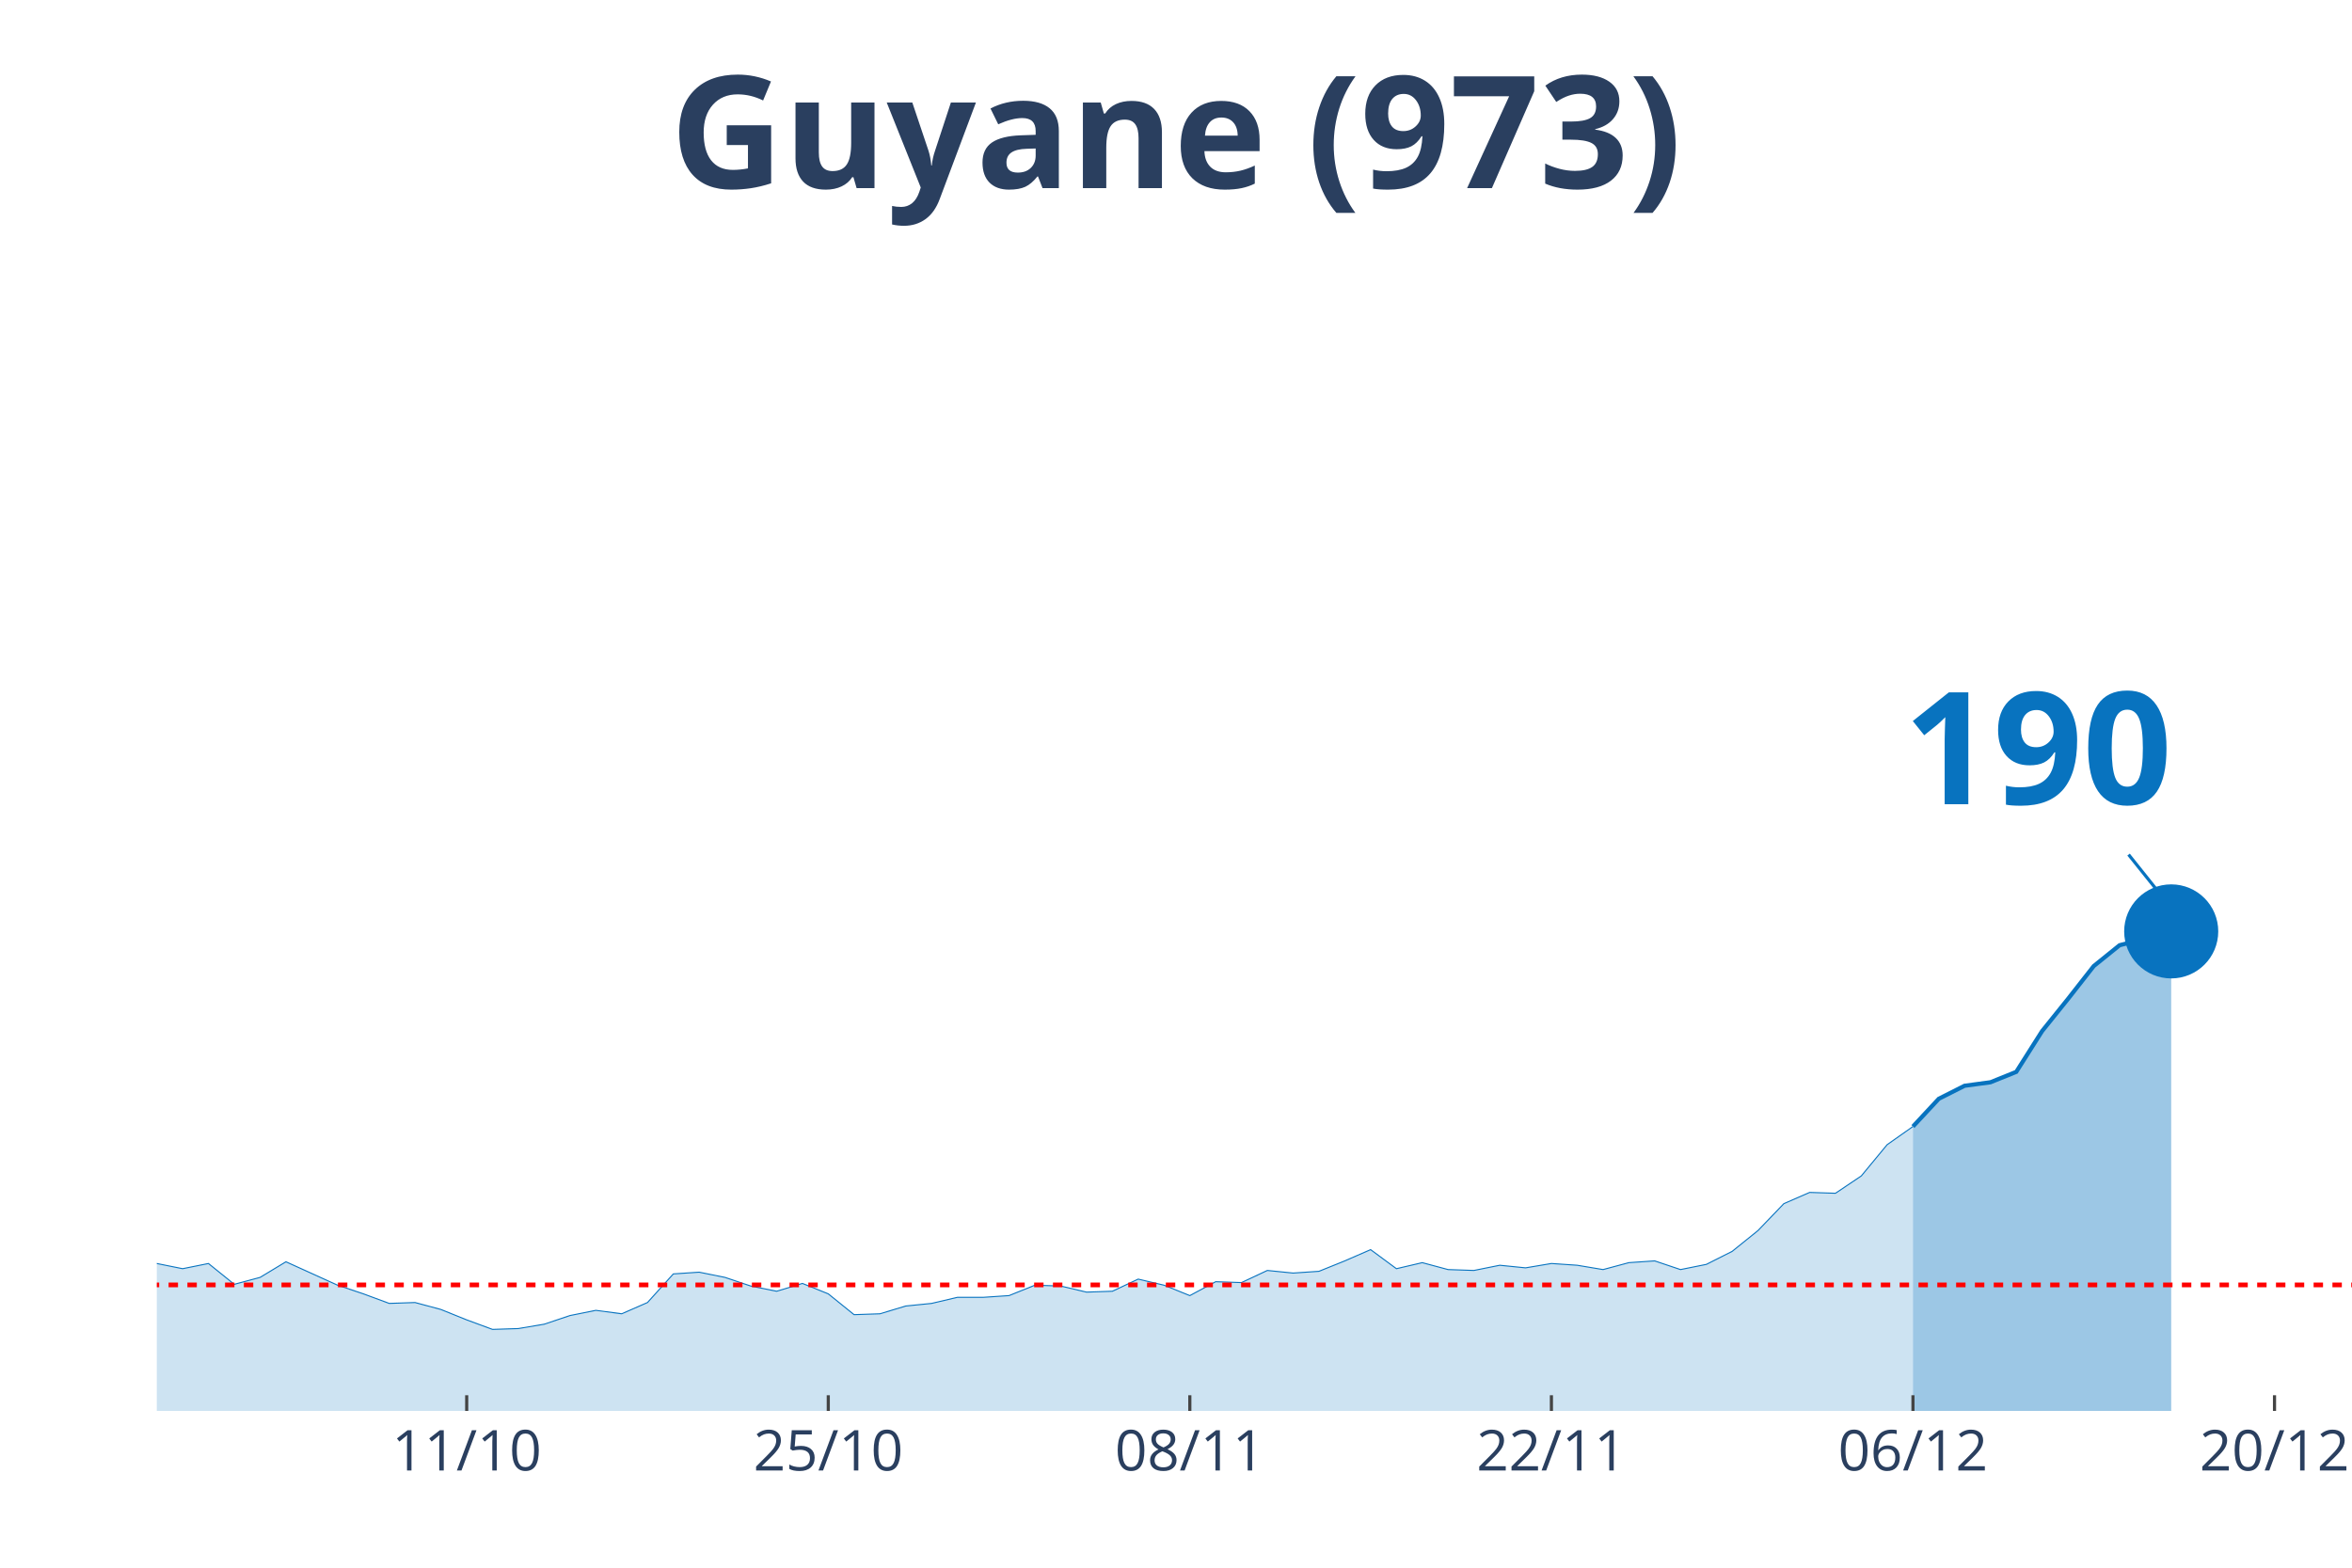
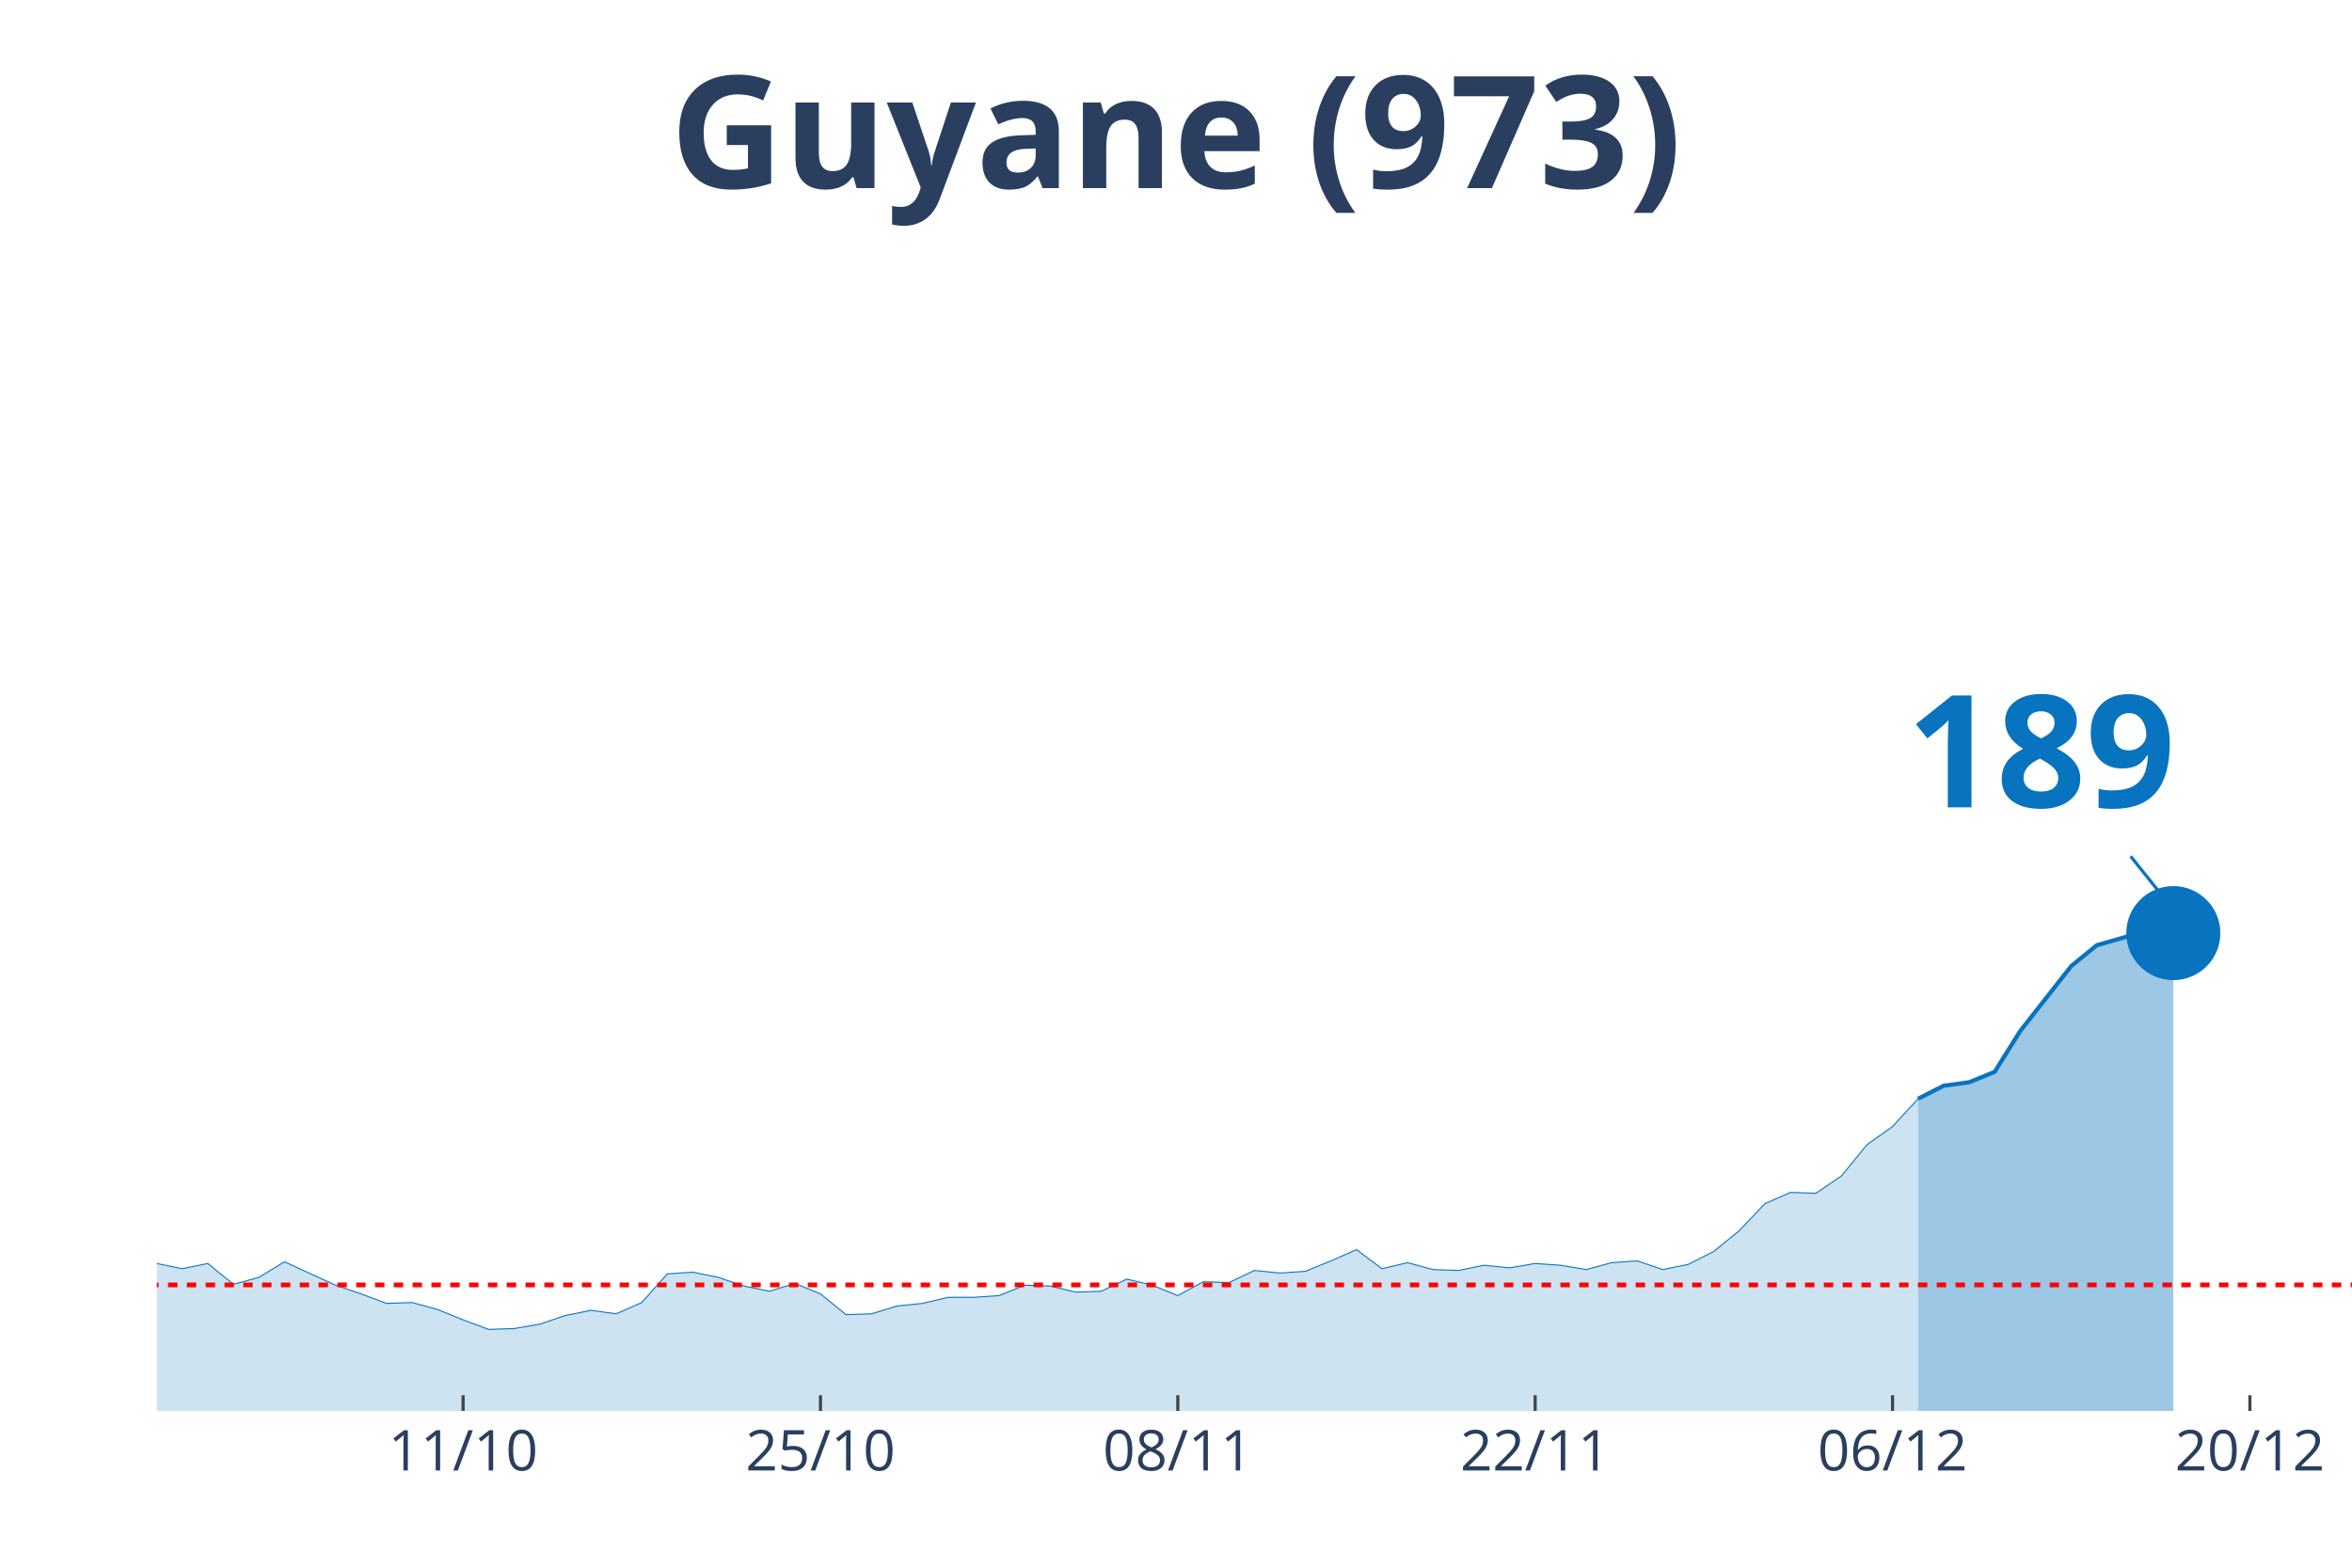
<svg xmlns="http://www.w3.org/2000/svg" class="main-svg" width="1125" height="750" style="" viewBox="0 0 750 500">
  <rect x="0" y="0" width="750" height="500" style="fill: rgb(0, 0, 0); fill-opacity: 0;" />
-   <defs id="defs-89427c">
+   <defs id="defs-f71235">
    <g class="clips">
-       <clipPath id="clip89427cxyplot" class="plotclip">
+       <clipPath id="clipf71235xyplot" class="plotclip">
        <rect width="700" height="380" />
      </clipPath>
-       <clipPath class="axesclip" id="clip89427cx">
+       <clipPath class="axesclip" id="clipf71235x">
        <rect x="50" y="0" width="700" height="500" />
      </clipPath>
-       <clipPath class="axesclip" id="clip89427cy">
+       <clipPath class="axesclip" id="clipf71235y">
        <rect x="0" y="70" width="750" height="380" />
      </clipPath>
-       <clipPath class="axesclip" id="clip89427cxy">
+       <clipPath class="axesclip" id="clipf71235xy">
        <rect x="50" y="70" width="700" height="380" />
      </clipPath>
    </g>
    <g class="gradients" />
  </defs>
  <g class="bglayer">
    <rect class="bg" x="50" y="70" width="700" height="380" style="fill: rgb(0, 0, 0); fill-opacity: 0; stroke-width: 0;" />
  </g>
  <g class="layer-below">
    <g class="imagelayer" />
    <g class="shapelayer" />
  </g>
  <g class="cartesianlayer">
    <g class="subplot xy">
      <g class="layer-subplot">
        <g class="shapelayer" />
        <g class="imagelayer" />
      </g>
      <g class="gridlayer">
        <g class="x">
-           <path class="xgrid crisp" transform="translate(148.82,0)" d="M0,70v380" style="stroke: rgb(255, 255, 255); stroke-opacity: 1; stroke-width: 1px;" />
-           <path class="xgrid crisp" transform="translate(264.12,0)" d="M0,70v380" style="stroke: rgb(255, 255, 255); stroke-opacity: 1; stroke-width: 1px;" />
-           <path class="xgrid crisp" transform="translate(379.41,0)" d="M0,70v380" style="stroke: rgb(255, 255, 255); stroke-opacity: 1; stroke-width: 1px;" />
-           <path class="xgrid crisp" transform="translate(494.71,0)" d="M0,70v380" style="stroke: rgb(255, 255, 255); stroke-opacity: 1; stroke-width: 1px;" />
-           <path class="xgrid crisp" transform="translate(610,0)" d="M0,70v380" style="stroke: rgb(255, 255, 255); stroke-opacity: 1; stroke-width: 1px;" />
-           <path class="xgrid crisp" transform="translate(725.29,0)" d="M0,70v380" style="stroke: rgb(255, 255, 255); stroke-opacity: 1; stroke-width: 1px;" />
+           <path class="xgrid crisp" transform="translate(147.67,0)" d="M0,70v380" style="stroke: rgb(255, 255, 255); stroke-opacity: 1; stroke-width: 1px;" />
+           <path class="xgrid crisp" transform="translate(261.63,0)" d="M0,70v380" style="stroke: rgb(255, 255, 255); stroke-opacity: 1; stroke-width: 1px;" />
+           <path class="xgrid crisp" transform="translate(375.58,0)" d="M0,70v380" style="stroke: rgb(255, 255, 255); stroke-opacity: 1; stroke-width: 1px;" />
+           <path class="xgrid crisp" transform="translate(489.53,0)" d="M0,70v380" style="stroke: rgb(255, 255, 255); stroke-opacity: 1; stroke-width: 1px;" />
+           <path class="xgrid crisp" transform="translate(603.49,0)" d="M0,70v380" style="stroke: rgb(255, 255, 255); stroke-opacity: 1; stroke-width: 1px;" />
+           <path class="xgrid crisp" transform="translate(717.44,0)" d="M0,70v380" style="stroke: rgb(255, 255, 255); stroke-opacity: 1; stroke-width: 1px;" />
        </g>
        <g class="y" />
      </g>
      <g class="zerolinelayer" />
      <path class="xlines-below" />
      <path class="ylines-below" />
      <g class="overlines-below" />
      <g class="xaxislayer-below" />
      <g class="yaxislayer-below" />
      <g class="overaxes-below" />
-       <g class="plot" transform="translate(50, 70)" clip-path="url('#clip89427cxyplot')">
+       <g class="plot" transform="translate(50, 70)" clip-path="url('#clipf71235xyplot')">
        <g class="scatterlayer mlayer">
-           <g class="trace scatter trace810392" style="stroke-miterlimit: 2;">
+           <g class="trace scatter tracecffe8c" style="stroke-miterlimit: 2;">
            <g class="fills">
              <g>
-                 <path class="js-fill" d="M560,380L-1120,380L-1120,379.17L-1095.29,368.66L-1087.06,360.92L-1054.12,333.81L-1045.88,336.3L-996.47,336.03L-988.24,327.45L-938.82,288.18L-930.59,266.06L-914.12,231.21L-905.88,224.29L-897.65,217.38L-889.41,190.83L-872.94,107.31L-864.71,81.03L-840,32.91L-831.76,10.51L-815.29,19.91L-807.06,43.14L-798.82,46.19L-790.59,24.89L-774.12,14.1L-765.88,30.7L-757.65,27.66L-749.41,0L-741.18,0.55L-732.94,21.57L-724.71,24.61L-716.47,45.91L-691.76,79.93L-683.53,105.09L-675.29,110.07L-667.06,127.22L-650.59,180.6L-642.35,170.36L-625.88,209.08L-617.65,195.53L-609.41,204.66L-601.18,194.7L-592.94,184.19L-584.71,199.68L-560,193.6L-551.76,201.06L-494.12,258.59L-485.88,254.99L-469.41,270.48L-461.18,275.74L-444.71,281.27L-436.47,280.16L-428.24,290.95L-420,292.05L-411.76,286.52L-403.53,293.16L-387.06,295.92L-378.82,302.29L-370.59,301.18L-362.35,305.88L-354.12,310.86L-345.88,308.37L-321.18,310.31L-312.94,317.22L-304.71,311.69L-296.47,312.24L-271.76,313.35L-263.53,304.77L-255.29,301.46L-247.06,306.99L-238.82,312.52L-230.59,312.24L-222.35,315.56L-214.12,312.24L-205.88,319.71L-197.65,322.75L-181.18,317.77L-172.94,322.2L-164.71,321.37L-156.47,326.35L-140,328.01L-131.76,333.54L-123.53,338.52L-115.29,335.75L-82.35,338.52L-74.12,336.58L-65.88,331.32L-57.65,334.09L-49.41,331.32L-41.18,330.49L-32.94,327.18L-24.71,327.73L-16.47,332.43L-8.24,334.64L0,332.98L8.24,334.64L16.47,332.98L24.71,339.62L32.94,337.41L41.18,332.43L57.65,339.9L65.88,342.66L74.12,345.71L82.35,345.43L90.59,347.64L98.82,350.96L107.06,354L115.29,353.73L123.53,352.34L131.76,349.58L140,347.92L148.24,349.02L156.47,345.43L164.71,336.3L172.94,335.75L181.18,337.41L189.41,340.17L197.65,341.83L205.88,339.34L214.12,342.66L222.35,349.3L230.59,349.02L238.82,346.54L247.06,345.71L255.29,343.77L263.53,343.77L271.76,343.22L280,339.9L288.24,340.17L296.47,342.11L304.71,341.83L312.94,337.96L321.18,339.9L329.41,343.22L337.65,338.79L345.88,339.07L354.12,335.2L362.35,336.03L370.59,335.47L378.82,332.15L387.06,328.56L395.29,334.64L403.53,332.71L411.76,334.92L420,335.2L428.24,333.54L436.47,334.37L444.71,332.98L452.94,333.54L461.18,334.92L469.41,332.71L477.65,332.15L485.88,334.92L494.12,333.26L502.35,329.11L510.59,322.47L518.82,313.9L527.06,310.31L535.29,310.58L543.53,305.05L551.76,295.09L560,289.29" style="fill: rgb(8, 115, 191); fill-opacity: 0.2; stroke-width: 0;" />
+                 <path class="js-fill" d="M561.63,380L-1106.98,380L-1106.98,379.17L-1082.56,368.66L-1074.42,360.92L-1041.86,333.81L-1033.72,336.3L-984.88,336.03L-976.74,327.45L-927.91,288.18L-919.77,266.06L-903.49,231.21L-895.35,224.29L-887.21,217.38L-879.07,190.83L-862.79,107.31L-854.65,81.03L-830.23,32.91L-822.09,10.51L-805.81,19.91L-797.67,43.14L-789.53,46.19L-781.4,24.89L-765.12,14.1L-756.98,30.7L-748.84,27.66L-740.7,0L-732.56,0.55L-724.42,21.57L-716.28,24.61L-708.14,45.91L-683.72,79.93L-675.58,105.09L-667.44,110.07L-659.3,127.22L-643.02,180.6L-634.88,170.36L-618.6,209.08L-610.47,195.53L-602.33,204.66L-594.19,194.7L-586.05,184.19L-577.91,199.68L-553.49,193.6L-545.35,201.06L-488.37,258.59L-480.23,254.99L-463.95,270.48L-455.81,275.74L-439.53,281.27L-431.4,280.16L-423.26,290.95L-415.12,292.05L-406.98,286.52L-398.84,293.16L-382.56,295.92L-374.42,302.29L-366.28,301.18L-358.14,305.88L-350,310.86L-341.86,308.37L-317.44,310.31L-309.3,317.22L-301.16,311.69L-293.02,312.24L-268.6,313.35L-260.47,304.77L-252.33,301.46L-244.19,306.99L-236.05,312.52L-227.91,312.24L-219.77,315.56L-211.63,312.24L-203.49,319.71L-195.35,322.75L-179.07,317.77L-170.93,322.2L-162.79,321.37L-154.65,326.35L-138.37,328.01L-130.23,333.54L-122.09,338.52L-113.95,335.75L-81.4,338.52L-73.26,336.58L-65.12,331.32L-56.98,334.09L-48.84,331.32L-40.7,330.49L-32.56,327.18L-24.42,327.73L-16.28,332.43L-8.14,334.64L0,332.98L8.14,334.64L16.28,332.98L24.42,339.62L32.56,337.41L40.7,332.43L56.98,339.9L65.12,342.66L73.26,345.71L81.4,345.43L89.53,347.64L97.67,350.96L105.81,354L113.95,353.73L122.09,352.34L130.23,349.58L138.37,347.92L146.51,349.02L154.65,345.43L162.79,336.3L170.93,335.75L179.07,337.41L187.21,340.17L195.35,341.83L203.49,339.34L211.63,342.66L219.77,349.3L227.91,349.02L236.05,346.54L244.19,345.71L252.33,343.77L260.47,343.77L268.6,343.22L276.74,339.9L284.88,340.17L293.02,342.11L301.16,341.83L309.3,337.96L317.44,339.9L325.58,343.22L333.72,338.79L341.86,339.07L350,335.2L358.14,336.03L366.28,335.47L374.42,332.15L382.56,328.56L390.7,334.64L398.84,332.71L406.98,334.92L415.12,335.2L423.26,333.54L431.4,334.37L439.53,332.98L447.67,333.54L455.81,334.92L463.95,332.71L472.09,332.15L480.23,334.92L488.37,333.26L496.51,329.11L504.65,322.47L512.79,313.9L520.93,310.31L529.07,310.58L537.21,305.05L545.35,295.09L553.49,289.29L561.63,280.44" style="fill: rgb(8, 115, 191); fill-opacity: 0.2; stroke-width: 0;" />
              </g>
            </g>
            <g class="errorbars" />
            <g class="lines">
-               <path class="js-line" d="M-1120,379.17L-1095.29,368.66L-1087.06,360.92L-1054.12,333.81L-1045.88,336.3L-996.47,336.03L-988.24,327.45L-938.82,288.18L-930.59,266.06L-914.12,231.21L-905.88,224.29L-897.65,217.38L-889.41,190.83L-872.94,107.31L-864.71,81.03L-840,32.91L-831.76,10.51L-815.29,19.91L-807.06,43.14L-798.82,46.19L-790.59,24.89L-774.12,14.1L-765.88,30.7L-757.65,27.66L-749.41,0L-741.18,0.55L-732.94,21.57L-724.71,24.61L-716.47,45.91L-691.76,79.93L-683.53,105.09L-675.29,110.07L-667.06,127.22L-650.59,180.6L-642.35,170.36L-625.88,209.08L-617.65,195.53L-609.41,204.66L-601.18,194.7L-592.94,184.19L-584.71,199.68L-560,193.6L-551.76,201.06L-494.12,258.59L-485.88,254.99L-469.41,270.48L-461.18,275.74L-444.71,281.27L-436.47,280.16L-428.24,290.95L-420,292.05L-411.76,286.52L-403.53,293.16L-387.06,295.92L-378.82,302.29L-370.59,301.18L-362.35,305.88L-354.12,310.86L-345.88,308.37L-321.18,310.31L-312.94,317.22L-304.71,311.69L-296.47,312.24L-271.76,313.35L-263.53,304.77L-255.29,301.46L-247.06,306.99L-238.82,312.52L-230.59,312.24L-222.35,315.56L-214.12,312.24L-205.88,319.71L-197.65,322.75L-181.18,317.77L-172.94,322.2L-164.71,321.37L-156.47,326.35L-140,328.01L-131.76,333.54L-123.53,338.52L-115.29,335.75L-82.35,338.52L-74.12,336.58L-65.88,331.32L-57.65,334.09L-49.41,331.32L-41.18,330.49L-32.94,327.18L-24.71,327.73L-16.47,332.43L-8.24,334.64L0,332.98L8.24,334.64L16.47,332.98L24.71,339.62L32.94,337.41L41.18,332.43L57.65,339.9L65.88,342.66L74.12,345.71L82.35,345.43L90.59,347.64L98.82,350.96L107.06,354L115.29,353.73L123.53,352.34L131.76,349.58L140,347.92L148.24,349.02L156.47,345.43L164.71,336.3L172.94,335.75L181.18,337.41L189.41,340.17L197.65,341.83L205.88,339.34L214.12,342.66L222.35,349.3L230.59,349.02L238.82,346.54L247.06,345.71L255.29,343.77L263.53,343.77L271.76,343.22L280,339.9L288.24,340.17L296.47,342.11L304.71,341.83L312.94,337.96L321.18,339.9L329.41,343.22L337.65,338.79L345.88,339.07L354.12,335.2L362.35,336.03L370.59,335.47L378.82,332.15L387.06,328.56L395.29,334.64L403.53,332.71L411.76,334.92L420,335.2L428.24,333.54L436.47,334.37L444.71,332.98L452.94,333.54L461.18,334.92L469.41,332.71L477.65,332.15L485.88,334.92L494.12,333.26L502.35,329.11L510.59,322.47L518.82,313.9L527.06,310.31L535.29,310.58L543.53,305.05L551.76,295.09L560,289.29" style="vector-effect: non-scaling-stroke; fill: none; stroke: rgb(8, 115, 191); stroke-opacity: 1; stroke-width: 0.5px; opacity: 1;" />
+               <path class="js-line" d="M-1106.98,379.17L-1082.56,368.66L-1074.42,360.92L-1041.86,333.81L-1033.72,336.3L-984.88,336.03L-976.74,327.45L-927.91,288.18L-919.77,266.06L-903.49,231.21L-895.35,224.29L-887.21,217.38L-879.07,190.83L-862.79,107.31L-854.65,81.03L-830.23,32.91L-822.09,10.51L-805.81,19.91L-797.67,43.14L-789.53,46.19L-781.4,24.89L-765.12,14.1L-756.98,30.7L-748.84,27.66L-740.7,0L-732.56,0.55L-724.42,21.57L-716.28,24.61L-708.14,45.91L-683.72,79.93L-675.58,105.09L-667.44,110.07L-659.3,127.22L-643.02,180.6L-634.88,170.36L-618.6,209.08L-610.47,195.53L-602.33,204.66L-594.19,194.7L-586.05,184.19L-577.91,199.68L-553.49,193.6L-545.35,201.06L-488.37,258.59L-480.23,254.99L-463.95,270.48L-455.81,275.74L-439.53,281.27L-431.4,280.16L-423.26,290.95L-415.12,292.05L-406.98,286.52L-398.84,293.16L-382.56,295.92L-374.42,302.29L-366.28,301.18L-358.14,305.88L-350,310.86L-341.86,308.37L-317.44,310.31L-309.3,317.22L-301.16,311.69L-293.02,312.24L-268.6,313.35L-260.47,304.77L-252.33,301.46L-244.19,306.99L-236.05,312.52L-227.91,312.24L-219.77,315.56L-211.63,312.24L-203.49,319.71L-195.35,322.75L-179.07,317.77L-170.93,322.2L-162.79,321.37L-154.65,326.35L-138.37,328.01L-130.23,333.54L-122.09,338.52L-113.95,335.75L-81.4,338.52L-73.26,336.58L-65.12,331.32L-56.98,334.09L-48.84,331.32L-40.7,330.49L-32.56,327.18L-24.42,327.73L-16.28,332.43L-8.14,334.64L0,332.98L8.14,334.64L16.28,332.98L24.42,339.62L32.56,337.41L40.7,332.43L56.98,339.9L65.12,342.66L73.26,345.71L81.4,345.43L89.53,347.64L97.67,350.96L105.81,354L113.95,353.73L122.09,352.34L130.23,349.58L138.37,347.92L146.51,349.02L154.65,345.43L162.79,336.3L170.93,335.75L179.07,337.41L187.21,340.17L195.35,341.83L203.49,339.34L211.63,342.66L219.77,349.3L227.91,349.02L236.05,346.54L244.19,345.71L252.33,343.77L260.47,343.77L268.6,343.22L276.74,339.9L284.88,340.17L293.02,342.11L301.16,341.83L309.3,337.96L317.44,339.9L325.58,343.22L333.72,338.79L341.86,339.07L350,335.2L358.14,336.03L366.28,335.47L374.42,332.15L382.56,328.56L390.7,334.64L398.84,332.71L406.98,334.92L415.12,335.2L423.26,333.54L431.4,334.37L439.53,332.98L447.67,333.54L455.81,334.92L463.95,332.71L472.09,332.15L480.23,334.92L488.37,333.26L496.51,329.11L504.65,322.47L512.79,313.9L520.93,310.31L529.07,310.58L537.21,305.05L545.35,295.09L553.49,289.29L561.63,280.44" style="vector-effect: non-scaling-stroke; fill: none; stroke: rgb(8, 115, 191); stroke-opacity: 1; stroke-width: 0.5px; opacity: 1;" />
            </g>
            <g class="points" />
            <g class="text" />
          </g>
-           <g class="trace scatter tracee1f555" style="stroke-miterlimit: 2;">
+           <g class="trace scatter tracee905d2" style="stroke-miterlimit: 2;">
            <g class="fills">
              <g>
-                 <path class="js-fill" d="M642.35,380L560,380L560,289.29L568.24,280.44L576.47,276.29L584.71,275.18L592.94,271.86L601.18,258.86L609.41,248.63L617.65,238.12L625.88,231.48L642.35,227.06" style="fill: rgb(8, 115, 191); fill-opacity: 0.4; stroke-width: 0;" />
+                 <path class="js-fill" d="M643.02,380L561.63,380L561.63,280.44L569.77,276.29L577.91,275.18L586.05,271.86L594.19,258.86L610.47,238.12L618.6,231.48L634.88,226.78L643.02,227.61" style="fill: rgb(8, 115, 191); fill-opacity: 0.4; stroke-width: 0;" />
              </g>
            </g>
            <g class="errorbars" />
            <g class="lines">
-               <path class="js-line" d="M560,289.29L568.24,280.44L576.47,276.29L584.71,275.18L592.94,271.86L601.18,258.86L609.41,248.63L617.65,238.12L625.88,231.48L642.35,227.06" style="vector-effect: non-scaling-stroke; fill: none; stroke: rgb(8, 115, 191); stroke-opacity: 1; stroke-width: 2px; opacity: 1;" />
+               <path class="js-line" d="M561.63,280.44L569.77,276.29L577.91,275.18L586.05,271.86L594.19,258.86L610.47,238.12L618.6,231.48L634.88,226.78L643.02,227.61" style="vector-effect: non-scaling-stroke; fill: none; stroke: rgb(8, 115, 191); stroke-opacity: 1; stroke-width: 2px; opacity: 1;" />
            </g>
            <g class="points" />
            <g class="text" />
          </g>
-           <g class="trace scatter trace457ab4" style="stroke-miterlimit: 2; opacity: 1;">
+           <g class="trace scatter trace8b2a10" style="stroke-miterlimit: 2; opacity: 1;">
            <g class="fills" />
            <g class="errorbars" />
            <g class="lines" />
            <g class="points">
-               <path class="point" transform="translate(642.35,227.06)" d="M15,0A15,15 0 1,1 0,-15A15,15 0 0,1 15,0Z" style="opacity: 1; stroke-width: 0px; fill: rgb(8, 115, 191); fill-opacity: 1;" />
+               <path class="point" transform="translate(643.02,227.61)" d="M15,0A15,15 0 1,1 0,-15A15,15 0 0,1 15,0Z" style="opacity: 1; stroke-width: 0px; fill: rgb(8, 115, 191); fill-opacity: 1;" />
            </g>
            <g class="text" />
          </g>
        </g>
      </g>
      <g class="overplot" />
      <path class="xlines-above crisp" style="fill: none; stroke-width: 1px; stroke: rgb(0, 0, 0); stroke-opacity: 0;" d="" />
      <path class="ylines-above crisp" style="fill: none;" d="M0,0" />
      <g class="overlines-above" />
      <g class="xaxislayer-above">
-         <path class="xtick ticks crisp" d="M0,450v-5" transform="translate(148.82,0)" style="stroke: rgb(68, 68, 68); stroke-opacity: 1; stroke-width: 1px;" />
-         <path class="xtick ticks crisp" d="M0,450v-5" transform="translate(264.12,0)" style="stroke: rgb(68, 68, 68); stroke-opacity: 1; stroke-width: 1px;" />
-         <path class="xtick ticks crisp" d="M0,450v-5" transform="translate(379.41,0)" style="stroke: rgb(68, 68, 68); stroke-opacity: 1; stroke-width: 1px;" />
-         <path class="xtick ticks crisp" d="M0,450v-5" transform="translate(494.71,0)" style="stroke: rgb(68, 68, 68); stroke-opacity: 1; stroke-width: 1px;" />
-         <path class="xtick ticks crisp" d="M0,450v-5" transform="translate(610,0)" style="stroke: rgb(68, 68, 68); stroke-opacity: 1; stroke-width: 1px;" />
-         <path class="xtick ticks crisp" d="M0,450v-5" transform="translate(725.29,0)" style="stroke: rgb(68, 68, 68); stroke-opacity: 1; stroke-width: 1px;" />
+         <path class="xtick ticks crisp" d="M0,450v-5" transform="translate(147.67,0)" style="stroke: rgb(68, 68, 68); stroke-opacity: 1; stroke-width: 1px;" />
+         <path class="xtick ticks crisp" d="M0,450v-5" transform="translate(261.63,0)" style="stroke: rgb(68, 68, 68); stroke-opacity: 1; stroke-width: 1px;" />
+         <path class="xtick ticks crisp" d="M0,450v-5" transform="translate(375.58,0)" style="stroke: rgb(68, 68, 68); stroke-opacity: 1; stroke-width: 1px;" />
+         <path class="xtick ticks crisp" d="M0,450v-5" transform="translate(489.53,0)" style="stroke: rgb(68, 68, 68); stroke-opacity: 1; stroke-width: 1px;" />
+         <path class="xtick ticks crisp" d="M0,450v-5" transform="translate(603.49,0)" style="stroke: rgb(68, 68, 68); stroke-opacity: 1; stroke-width: 1px;" />
+         <path class="xtick ticks crisp" d="M0,450v-5" transform="translate(717.44,0)" style="stroke: rgb(68, 68, 68); stroke-opacity: 1; stroke-width: 1px;" />
        <g class="xtick">
-           <text text-anchor="middle" x="0" y="469" transform="translate(148.82,0)" style="font-family: 'Open Sans', verdana, arial, sans-serif; font-size: 18px; fill: rgb(42, 63, 95); fill-opacity: 1; white-space: pre;">11/10</text>
+           <text text-anchor="middle" x="0" y="469" transform="translate(147.67,0)" style="font-family: 'Open Sans', verdana, arial, sans-serif; font-size: 18px; fill: rgb(42, 63, 95); fill-opacity: 1; white-space: pre;">11/10</text>
        </g>
        <g class="xtick">
-           <text text-anchor="middle" x="0" y="469" transform="translate(264.12,0)" style="font-family: 'Open Sans', verdana, arial, sans-serif; font-size: 18px; fill: rgb(42, 63, 95); fill-opacity: 1; white-space: pre;">25/10</text>
+           <text text-anchor="middle" x="0" y="469" transform="translate(261.63,0)" style="font-family: 'Open Sans', verdana, arial, sans-serif; font-size: 18px; fill: rgb(42, 63, 95); fill-opacity: 1; white-space: pre;">25/10</text>
        </g>
        <g class="xtick">
-           <text text-anchor="middle" x="0" y="469" transform="translate(379.41,0)" style="font-family: 'Open Sans', verdana, arial, sans-serif; font-size: 18px; fill: rgb(42, 63, 95); fill-opacity: 1; white-space: pre;">08/11</text>
+           <text text-anchor="middle" x="0" y="469" transform="translate(375.58,0)" style="font-family: 'Open Sans', verdana, arial, sans-serif; font-size: 18px; fill: rgb(42, 63, 95); fill-opacity: 1; white-space: pre;">08/11</text>
        </g>
        <g class="xtick">
-           <text text-anchor="middle" x="0" y="469" transform="translate(494.71,0)" style="font-family: 'Open Sans', verdana, arial, sans-serif; font-size: 18px; fill: rgb(42, 63, 95); fill-opacity: 1; white-space: pre;">22/11</text>
+           <text text-anchor="middle" x="0" y="469" transform="translate(489.53,0)" style="font-family: 'Open Sans', verdana, arial, sans-serif; font-size: 18px; fill: rgb(42, 63, 95); fill-opacity: 1; white-space: pre;">22/11</text>
        </g>
        <g class="xtick">
-           <text text-anchor="middle" x="0" y="469" transform="translate(610,0)" style="font-family: 'Open Sans', verdana, arial, sans-serif; font-size: 18px; fill: rgb(42, 63, 95); fill-opacity: 1; white-space: pre;">06/12</text>
+           <text text-anchor="middle" x="0" y="469" transform="translate(603.49,0)" style="font-family: 'Open Sans', verdana, arial, sans-serif; font-size: 18px; fill: rgb(42, 63, 95); fill-opacity: 1; white-space: pre;">06/12</text>
        </g>
        <g class="xtick">
-           <text text-anchor="middle" x="0" y="469" transform="translate(725.29,0)" style="font-family: 'Open Sans', verdana, arial, sans-serif; font-size: 18px; fill: rgb(42, 63, 95); fill-opacity: 1; white-space: pre;">20/12</text>
+           <text text-anchor="middle" x="0" y="469" transform="translate(717.44,0)" style="font-family: 'Open Sans', verdana, arial, sans-serif; font-size: 18px; fill: rgb(42, 63, 95); fill-opacity: 1; white-space: pre;">20/12</text>
        </g>
      </g>
      <g class="yaxislayer-above" />
      <g class="overaxes-above" />
    </g>
  </g>
  <g class="polarlayer" />
  <g class="ternarylayer" />
  <g class="geolayer" />
  <g class="funnelarealayer" />
  <g class="pielayer" />
  <g class="treemaplayer" />
  <g class="sunburstlayer" />
  <g class="glimages" />
-   <defs id="topdefs-89427c">
+   <defs id="topdefs-f71235">
    <g class="clips" />
  </defs>
  <g class="layer-above">
    <g class="imagelayer" />
    <g class="shapelayer">
-       <path data-index="0" fill-rule="evenodd" d="M-4578.24,409.8L1441.76,409.8" clip-path="url('#clip89427cxy')" style="opacity: 1; stroke: rgb(255, 0, 0); stroke-opacity: 1; fill: rgb(0, 0, 0); fill-opacity: 0; stroke-dasharray: 3px, 3px; stroke-width: 1.5px;" />
+       <path data-index="0" fill-rule="evenodd" d="M-4524.42,409.8L1425.58,409.8" clip-path="url('#clipf71235xy')" style="opacity: 1; stroke: rgb(255, 0, 0); stroke-opacity: 1; fill: rgb(0, 0, 0); fill-opacity: 0; stroke-dasharray: 3px, 3px; stroke-width: 1.5px;" />
    </g>
  </g>
  <g class="infolayer">
    <g class="g-gtitle">
      <text class="gtitle" x="375" y="25" text-anchor="middle" dy="0.7em" style="font-family: 'Open Sans', verdana, arial, sans-serif; font-size: 50px; fill: rgb(42, 63, 95); opacity: 1; font-weight: normal; white-space: pre;">
        <tspan style="font-weight:bold">Guyane (973)</tspan>
      </text>
    </g>
    <g class="g-xtitle" />
    <g class="annotation" data-index="0" style="opacity: 1;">
-       <g class="annotation-text-g" transform="rotate(0,650.35,237.06)">
-         <g class="cursor-pointer" transform="translate(592, 201)">
+       <g class="annotation-text-g" transform="rotate(0,651.02,237.61)">
+         <g class="cursor-pointer" transform="translate(593, 202)">
          <rect class="bg" x="0.5" y="0.5" width="115" height="71" style="stroke-width: 1px; stroke: rgb(0, 0, 0); stroke-opacity: 0; fill: rgb(255, 255, 255); fill-opacity: 0.6;" />
          <text class="annotation-text" text-anchor="middle" x="57.812" y="55.5" style="font-family: 'Open Sans', verdana, arial, sans-serif; font-size: 50px; fill: rgb(8, 115, 191); fill-opacity: 1; white-space: pre;">
-             <tspan style="font-weight:bold">190 </tspan>
+             <tspan style="font-weight:bold">189 </tspan>
          </text>
        </g>
      </g>
      <g class="annotation-arrow-g" style="opacity: 1;">
-         <path d="M678.75,272.56L690.35,287.06" style="stroke-width: 1px; stroke: rgb(8, 115, 191); stroke-opacity: 1; stroke-dasharray: 0px, 0px, 18.569px, 18.569px;" />
+         <path d="M679.42,273.11L691.02,287.61" style="stroke-width: 1px; stroke: rgb(8, 115, 191); stroke-opacity: 1; stroke-dasharray: 0px, 0px, 18.569px, 18.569px;" />
      </g>
    </g>
  </g>
</svg>
